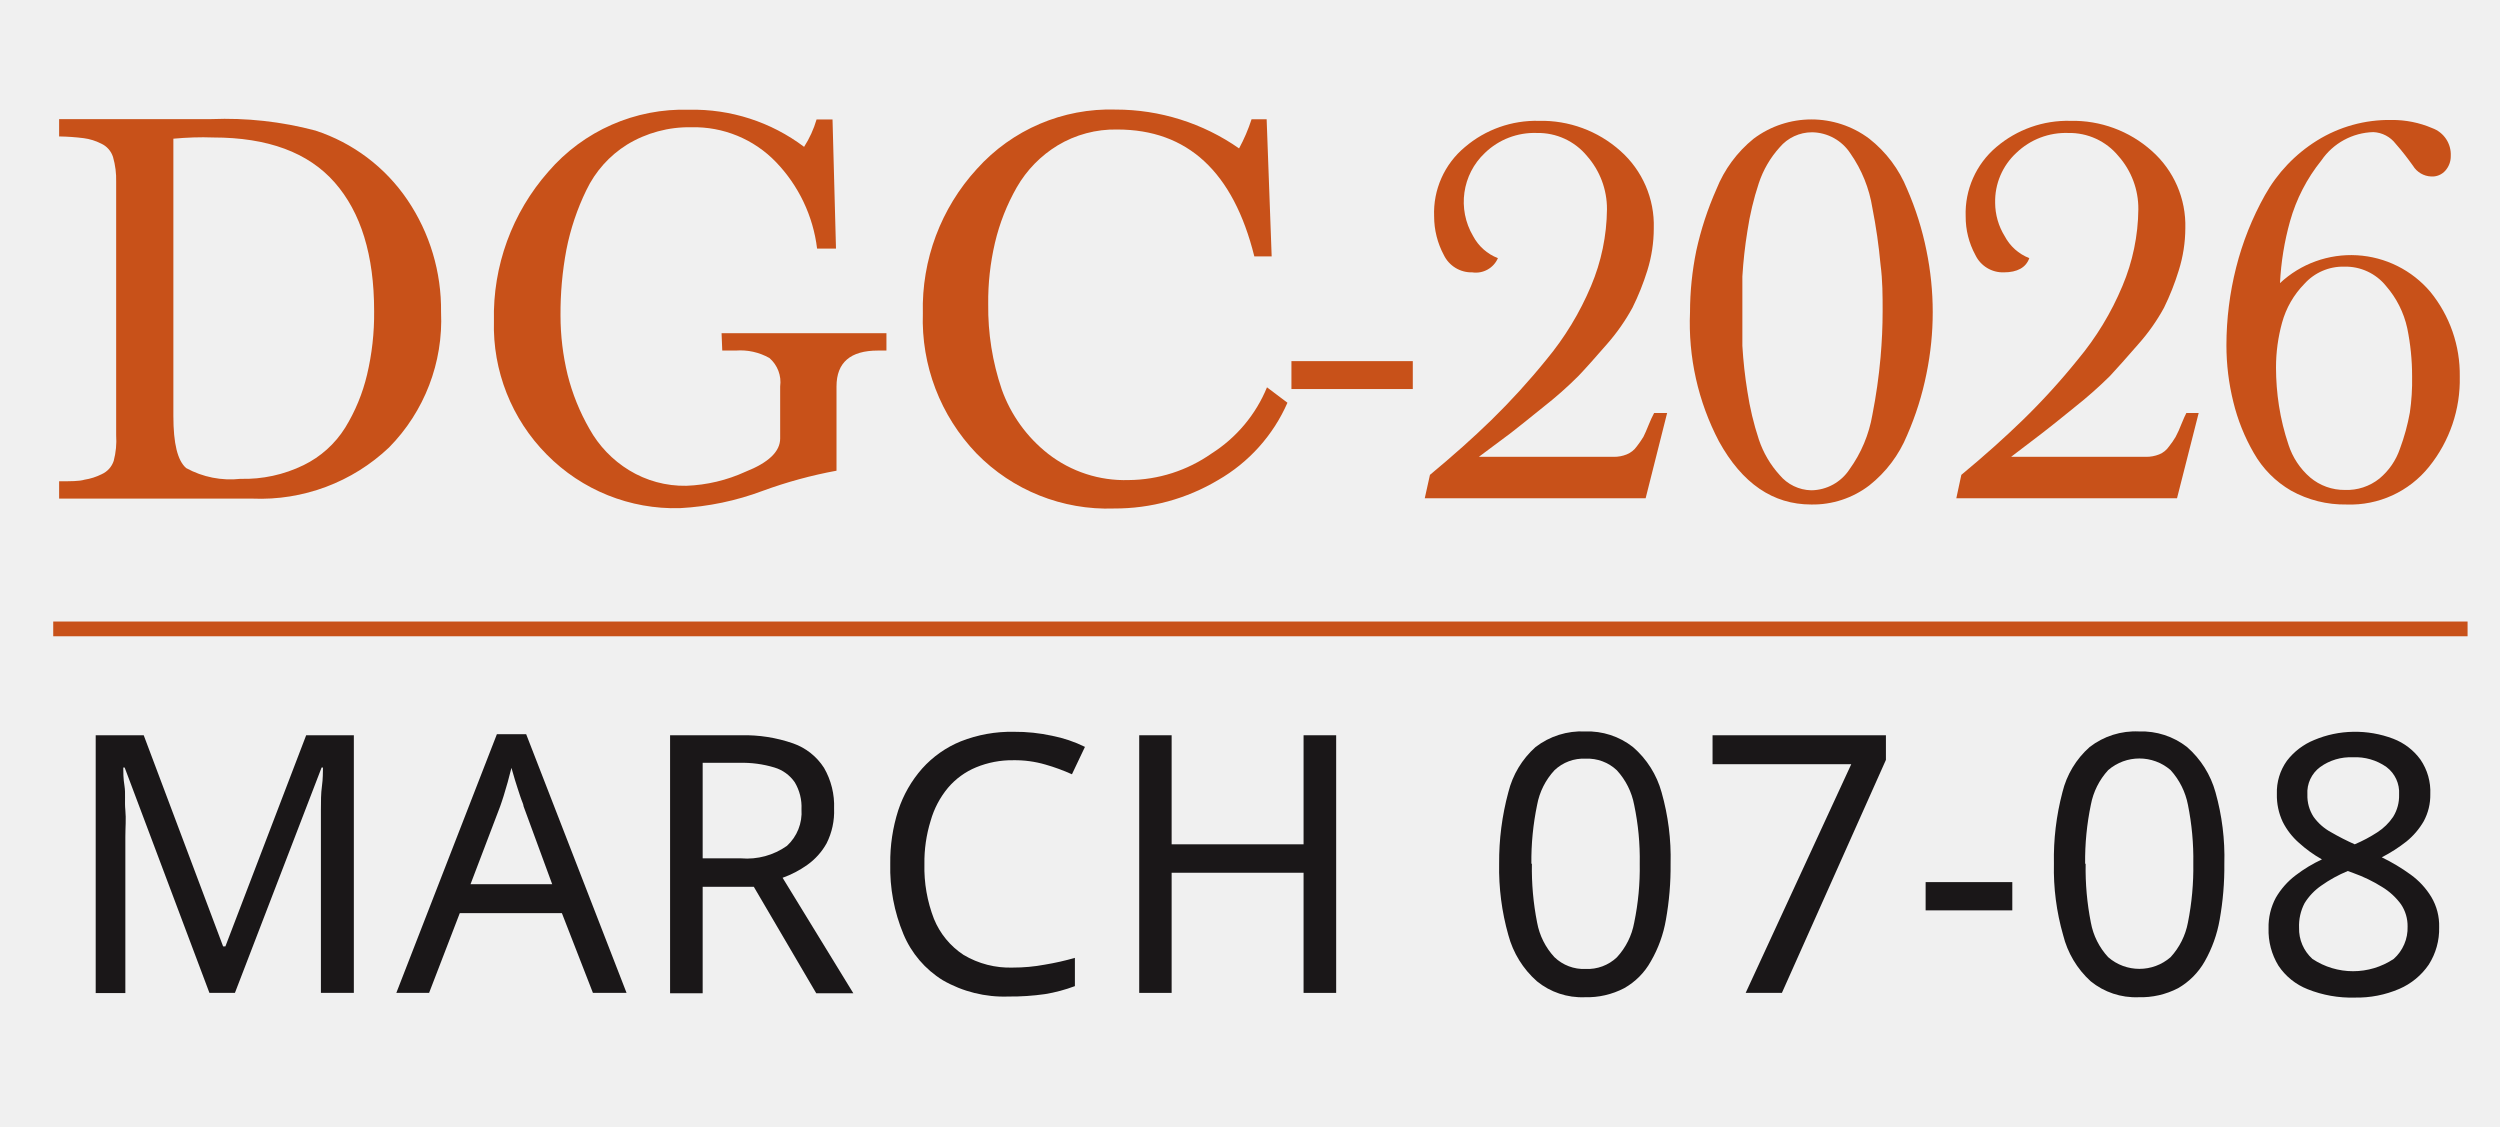
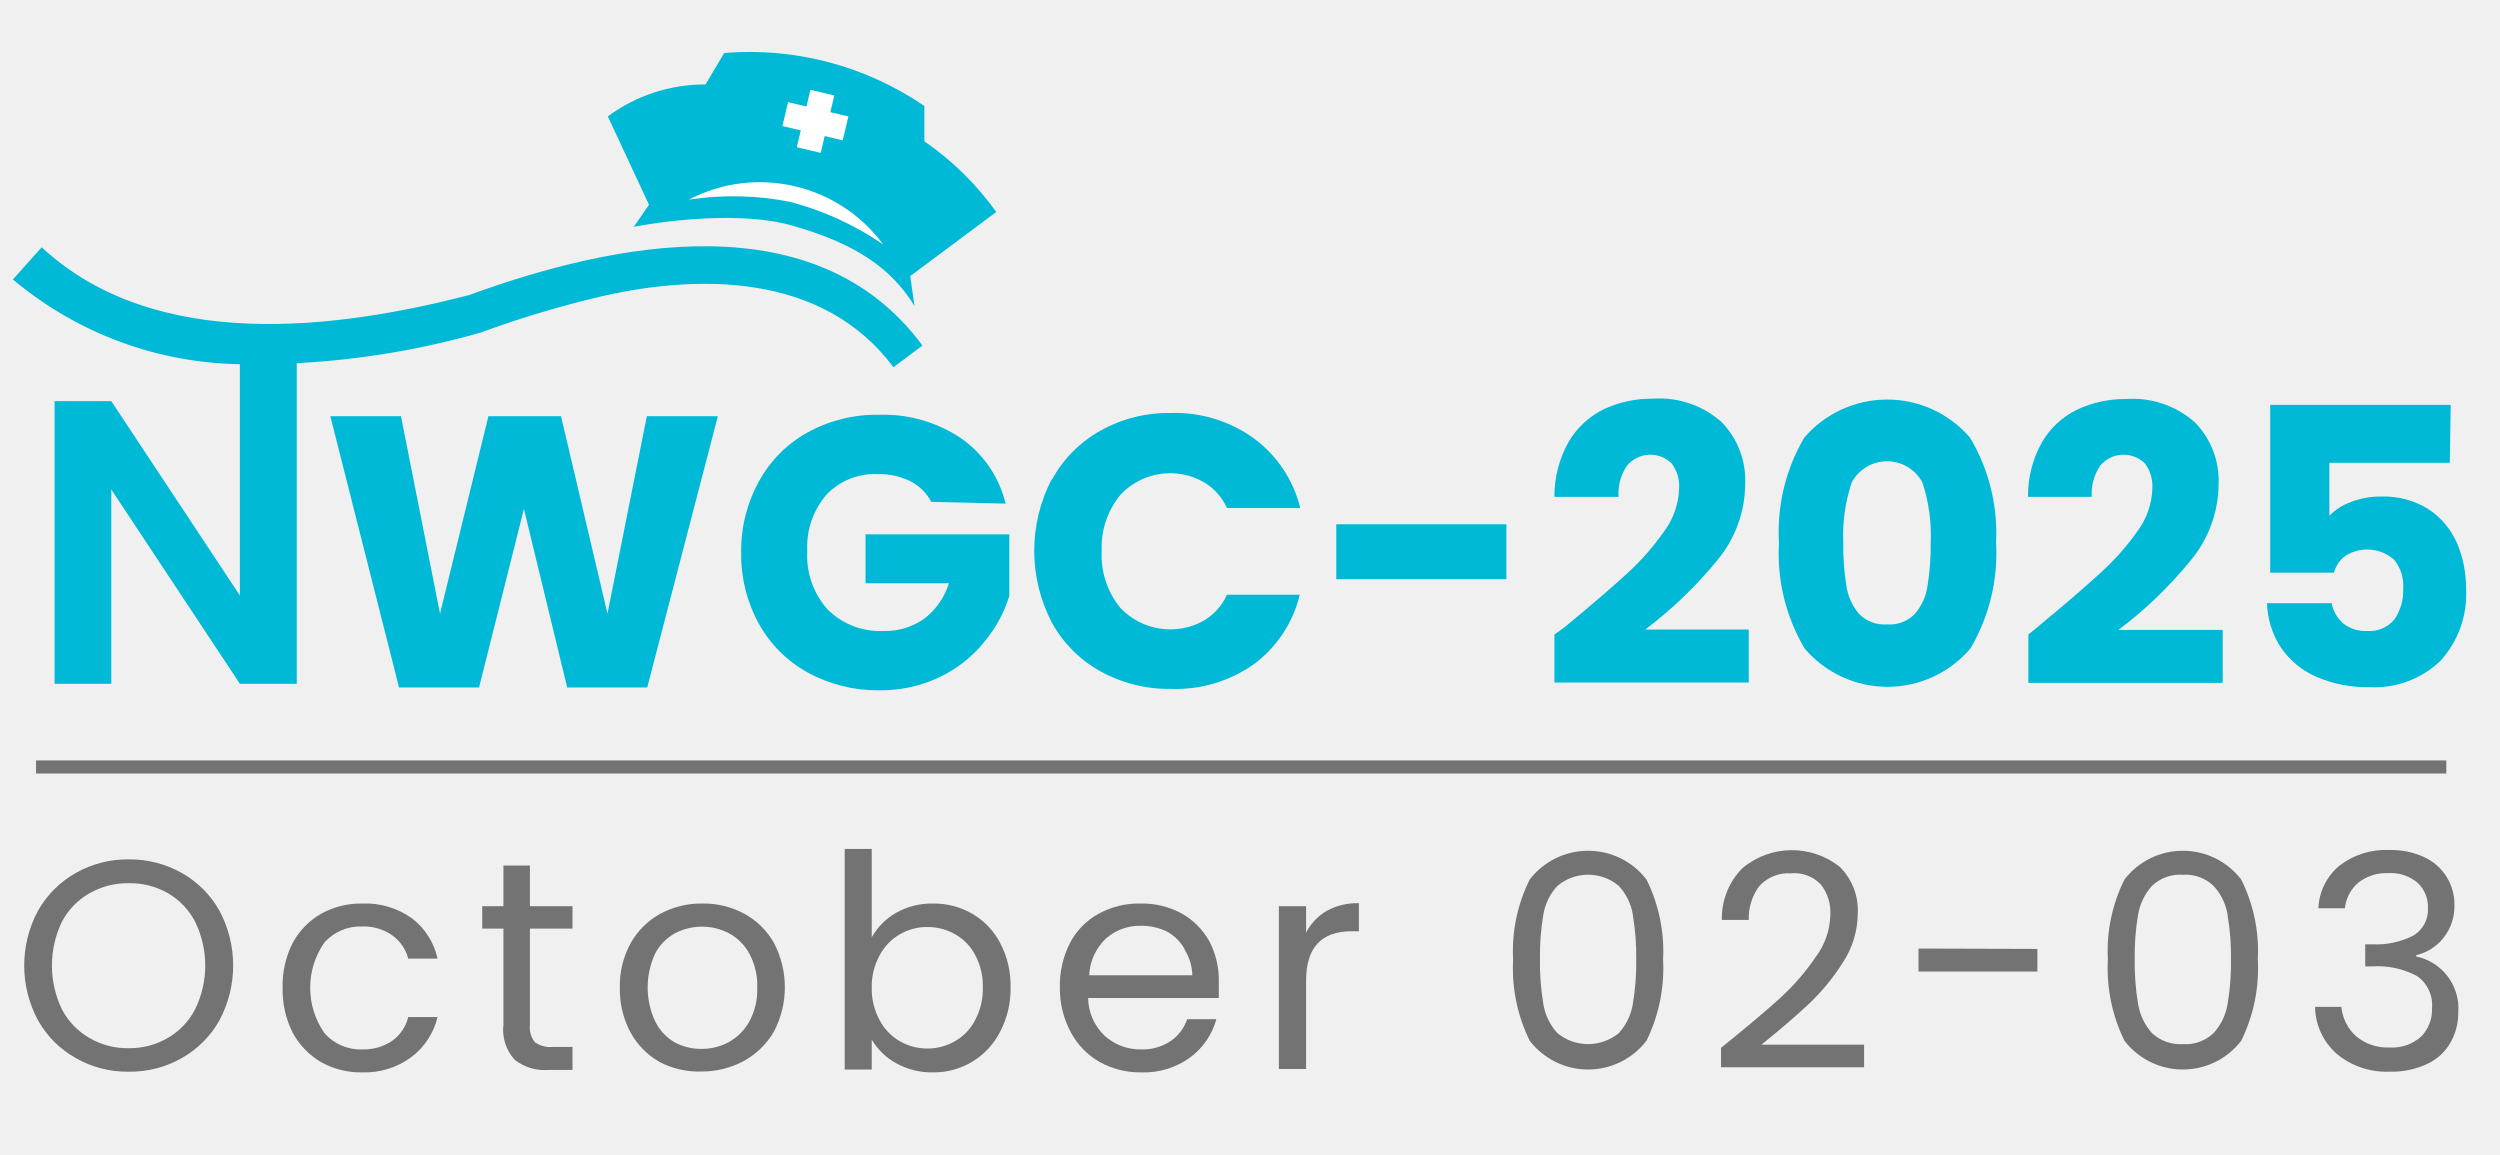
- <svg xmlns="http://www.w3.org/2000/svg" id="Layer_1" data-name="Layer 1" viewBox="0 0 144.2 65">
+ <svg xmlns="http://www.w3.org/2000/svg" id="Layer_1" data-name="Layer 1" viewBox="0 0 141.53 65.36">
  <defs>
-     <style>.cls-1{fill:#c85119;}.cls-2{fill:#1a1718;}</style>
+     <style>.cls-1{fill:#737373;}.cls-2{fill:#00b9d7;}.cls-3{fill:#fff;}</style>
  </defs>
-   <path class="cls-1" d="M3.41,7.87v-1c.49,0,1.22,0,2.2,0H10c1,0,1.71,0,2.19,0a20.24,20.24,0,0,1,6,.66,10.25,10.25,0,0,1,5.31,4A11.29,11.29,0,0,1,25.44,18a10.46,10.46,0,0,1-3,7.81,10.79,10.79,0,0,1-7.88,2.95H3.41v-1c.68,0,1.17,0,1.46-.09a3.38,3.38,0,0,0,1-.32,1.28,1.28,0,0,0,.69-.77A4.6,4.6,0,0,0,6.7,25.1V10.49a4.7,4.7,0,0,0-.18-1.43,1.27,1.27,0,0,0-.69-.78,3.11,3.11,0,0,0-1-.31A12.63,12.63,0,0,0,3.41,7.87ZM10,8V24c0,1.58.24,2.57.74,3a5.31,5.31,0,0,0,3.13.62,7.82,7.82,0,0,0,3.64-.79,5.86,5.86,0,0,0,2.4-2.16,10.44,10.44,0,0,0,1.26-3.05,15.19,15.19,0,0,0,.41-3.68q0-4.83-2.28-7.42t-7-2.59C11.54,7.9,10.77,7.93,10,8Z" />
-   <path class="cls-1" d="M41.62,19.22h9.51v1h-.49c-1.59,0-2.39.69-2.39,2.07v4.86A26.06,26.06,0,0,0,44,28.31a16,16,0,0,1-4.78,1,10.36,10.36,0,0,1-7.68-3.09,10.52,10.52,0,0,1-3.05-7.71,12.57,12.57,0,0,1,3.14-8.61,10.28,10.28,0,0,1,8.12-3.57,10.62,10.62,0,0,1,6.63,2.14,6.13,6.13,0,0,0,.72-1.58h.92l.2,7.45H47.13a8.71,8.71,0,0,0-2.38-5,6.55,6.55,0,0,0-4.87-2,6.88,6.88,0,0,0-3.71,1,6.3,6.3,0,0,0-2.35,2.63,14,14,0,0,0-1.15,3.43,19.89,19.89,0,0,0-.34,3.8,14.55,14.55,0,0,0,.41,3.42A12.26,12.26,0,0,0,34,24.74a6.5,6.5,0,0,0,2.28,2.38,6.11,6.11,0,0,0,3.31.9A9,9,0,0,0,43,27.21Q45,26.42,45,25.29v-3a1.84,1.84,0,0,0-.62-1.64,3.42,3.42,0,0,0-1.94-.43h-.78Z" />
-   <path class="cls-1" d="M73.06,6.88l.29,7.91h-1q-1.82-7.32-7.91-7.32A6.42,6.42,0,0,0,61,8.39a6.78,6.78,0,0,0-2.35,2.41A12,12,0,0,0,57.39,14,14.88,14.88,0,0,0,57,17.55a14.74,14.74,0,0,0,.78,4.91,8.24,8.24,0,0,0,2.68,3.72,7.19,7.19,0,0,0,4.64,1.51,8.44,8.44,0,0,0,4.78-1.53,8.21,8.21,0,0,0,3.2-3.82l1.18.89a9.57,9.57,0,0,1-4,4.46,11.62,11.62,0,0,1-6,1.64,10.56,10.56,0,0,1-7.94-3.18,11.13,11.13,0,0,1-3.09-8.08,11.88,11.88,0,0,1,3.12-8.33,10.32,10.32,0,0,1,8-3.42,12.41,12.41,0,0,1,7.12,2.24,10,10,0,0,0,.72-1.68Z" />
-   <path class="cls-1" d="M81.49,20.83v1.61h-7V20.83Z" />
-   <path class="cls-1" d="M96.16,23.82l-1.24,4.92H82.18l.3-1.35q2-1.66,3.53-3.15a40.6,40.6,0,0,0,3.18-3.49,16.85,16.85,0,0,0,2.58-4.25,11.65,11.65,0,0,0,.92-4.43A4.61,4.61,0,0,0,91.54,9a3.65,3.65,0,0,0-2.89-1.33,4.1,4.1,0,0,0-3,1.15,3.88,3.88,0,0,0-.68,4.8,2.74,2.74,0,0,0,1.43,1.27,1.39,1.39,0,0,1-1.48.82,1.77,1.77,0,0,1-1.64-1,4.73,4.73,0,0,1-.56-2.23,4.93,4.93,0,0,1,1.78-4,6.33,6.33,0,0,1,4.26-1.51,6.82,6.82,0,0,1,4.7,1.73,5.73,5.73,0,0,1,1.93,4.47,8.19,8.19,0,0,1-.37,2.43,14.57,14.57,0,0,1-.86,2.15,11.66,11.66,0,0,1-1.47,2.1c-.67.77-1.22,1.39-1.65,1.84a22.14,22.14,0,0,1-2,1.77c-.9.73-1.53,1.23-1.89,1.51L85.3,26.35h7.78a1.93,1.93,0,0,0,.75-.14,1.32,1.32,0,0,0,.58-.46,6.28,6.28,0,0,0,.38-.55c.08-.16.19-.4.32-.73a6.62,6.62,0,0,1,.3-.65Z" />
-   <path class="cls-1" d="M104.47,29.1q-3.31,0-5.32-3.64A14.7,14.7,0,0,1,97.48,18a17.85,17.85,0,0,1,.36-3.53A18.5,18.5,0,0,1,99,10.92,7.16,7.16,0,0,1,101.15,8a5.56,5.56,0,0,1,6.67,0A7.05,7.05,0,0,1,110,10.9a17.47,17.47,0,0,1,1.12,3.56,17.63,17.63,0,0,1,0,7.09A17.27,17.27,0,0,1,110,25.11,7.15,7.15,0,0,1,107.82,28,5.36,5.36,0,0,1,104.47,29.1Zm0-.82a2.67,2.67,0,0,0,2.21-1.21A7.55,7.55,0,0,0,108,23.92a32,32,0,0,0,.47-3.3c.08-.91.12-1.8.12-2.68s0-1.76-.12-2.67A32,32,0,0,0,108,12a7.55,7.55,0,0,0-1.27-3.15,2.68,2.68,0,0,0-2.21-1.22,2.44,2.44,0,0,0-1.87.87,5.8,5.8,0,0,0-1.2,2.06,16.63,16.63,0,0,0-.66,2.77,25.88,25.88,0,0,0-.29,2.62c0,.69,0,1.37,0,2s0,1.33,0,2a26,26,0,0,0,.29,2.63,16.87,16.87,0,0,0,.66,2.77,5.75,5.75,0,0,0,1.2,2.05A2.44,2.44,0,0,0,104.47,28.28Z" />
-   <path class="cls-1" d="M126.82,23.82l-1.25,4.92H112.84l.29-1.35c1.34-1.11,2.51-2.16,3.53-3.15a39,39,0,0,0,3.18-3.49,16.56,16.56,0,0,0,2.58-4.25,11.65,11.65,0,0,0,.92-4.43A4.57,4.57,0,0,0,122.19,9a3.65,3.65,0,0,0-2.89-1.33,4.11,4.11,0,0,0-3,1.15,3.8,3.8,0,0,0-1.22,2.88,3.69,3.69,0,0,0,.55,1.92,2.72,2.72,0,0,0,1.42,1.27c-.19.54-.69.82-1.47.82a1.76,1.76,0,0,1-1.64-1,4.61,4.61,0,0,1-.56-2.23,5,5,0,0,1,1.77-4,6.34,6.34,0,0,1,4.27-1.51,6.82,6.82,0,0,1,4.69,1.73,5.74,5.74,0,0,1,1.94,4.47,8.21,8.21,0,0,1-.38,2.43,14.6,14.6,0,0,1-.85,2.15,11.28,11.28,0,0,1-1.48,2.1c-.67.77-1.22,1.39-1.64,1.84a24.15,24.15,0,0,1-2,1.77c-.9.73-1.52,1.23-1.89,1.51L116,26.35h7.78a2,2,0,0,0,.76-.14,1.25,1.25,0,0,0,.57-.46,4.65,4.65,0,0,0,.38-.55,6.21,6.21,0,0,0,.33-.73c.13-.32.23-.54.29-.65Z" />
-   <path class="cls-1" d="M131.51,16.33a6,6,0,0,1,8.67.5,7.56,7.56,0,0,1,1.7,4.89,8,8,0,0,1-1.77,5.2,5.83,5.83,0,0,1-4.76,2.18,6.36,6.36,0,0,1-3.2-.8A5.82,5.82,0,0,1,130,26.13a11.11,11.11,0,0,1-1.18-2.94,13.58,13.58,0,0,1-.4-3.28,18.39,18.39,0,0,1,.56-4.48,17.13,17.13,0,0,1,1.66-4.17,8.71,8.71,0,0,1,3-3.15,7.88,7.88,0,0,1,4.3-1.19,5.8,5.8,0,0,1,2.35.47A1.62,1.62,0,0,1,141.36,9a1.24,1.24,0,0,1-.31.84,1,1,0,0,1-.81.34,1.29,1.29,0,0,1-1.06-.62c-.3-.42-.62-.84-1-1.27a1.72,1.72,0,0,0-1.28-.67,3.75,3.75,0,0,0-3,1.63,9.8,9.8,0,0,0-1.81,3.51A16.14,16.14,0,0,0,131.51,16.33Zm7.62,5.39a13.74,13.74,0,0,0-.28-2.79,5.49,5.49,0,0,0-1.22-2.43,3,3,0,0,0-2.41-1.12,3,3,0,0,0-2.31,1,5.13,5.13,0,0,0-1.28,2.23,9.69,9.69,0,0,0-.35,2.59,14.51,14.51,0,0,0,.17,2.2,13.62,13.62,0,0,0,.55,2.25,4.19,4.19,0,0,0,1.25,1.89,3.06,3.06,0,0,0,2,.72,3,3,0,0,0,2-.66,3.85,3.85,0,0,0,1.18-1.72A12.18,12.18,0,0,0,139,23.8,12.79,12.79,0,0,0,139.13,21.72Z" />
-   <path class="cls-2" d="M12.08,57.27l-4.89-13H7.11c0,.27,0,.63.07,1.06s0,.9.05,1.4,0,1,0,1.55v9H5.52V42.41H8.29l4.58,12.18H13l4.66-12.18h2.75V57.27H18.51V48.14c0-.49,0-1,0-1.45s0-.93.06-1.35.05-.78.06-1.07h-.08l-5,13Z" />
-   <path class="cls-2" d="M34.2,57.27l-1.79-4.6H26.52l-1.77,4.6H22.86l5.8-14.92h1.69l5.79,14.92Zm-4-10.76c0-.11-.11-.31-.2-.6s-.2-.59-.29-.9-.16-.56-.21-.72c-.07.27-.15.56-.22.84l-.23.78c-.08.24-.14.44-.2.6L27.14,51h4.71Z" />
-   <path class="cls-2" d="M42.75,42.41a8.5,8.5,0,0,1,3,.47,3.49,3.49,0,0,1,1.78,1.41,4.36,4.36,0,0,1,.58,2.35,4.09,4.09,0,0,1-.43,2,3.77,3.77,0,0,1-1.12,1.25,5.83,5.83,0,0,1-1.42.74l4.08,6.66H47.08l-3.6-6.14H40.53v6.14H38.65V42.41ZM42.65,44H40.53v5.51h2.22a4,4,0,0,0,2.64-.72,2.61,2.61,0,0,0,.84-2.11,2.77,2.77,0,0,0-.39-1.56,2.18,2.18,0,0,0-1.17-.85A6.37,6.37,0,0,0,42.65,44Z" />
-   <path class="cls-2" d="M58.44,43.85a5.44,5.44,0,0,0-2.14.41,4.25,4.25,0,0,0-1.62,1.18,5.17,5.17,0,0,0-1,1.9,8.07,8.07,0,0,0-.36,2.5A8.19,8.19,0,0,0,53.87,53a4.53,4.53,0,0,0,1.71,2.08,5.21,5.21,0,0,0,2.84.73,9.94,9.94,0,0,0,1.85-.17A15.25,15.25,0,0,0,62,55.25v1.63a9.08,9.08,0,0,1-1.72.46,14.12,14.12,0,0,1-2.11.14,7.08,7.08,0,0,1-3.79-.94,5.7,5.7,0,0,1-2.27-2.66,9.94,9.94,0,0,1-.76-4.06,9.71,9.71,0,0,1,.46-3.08,6.91,6.91,0,0,1,1.38-2.41,6.06,6.06,0,0,1,2.23-1.57,7.92,7.92,0,0,1,3.06-.55,10,10,0,0,1,2.21.23,7.63,7.63,0,0,1,1.89.64l-.75,1.58a11.22,11.22,0,0,0-1.53-.56A6.3,6.3,0,0,0,58.44,43.85Z" />
-   <path class="cls-2" d="M77.07,57.27H75.19V50.34H67.58v6.93H65.71V42.41h1.87V48.7h7.61V42.41h1.88Z" />
-   <path class="cls-2" d="M96.36,49.82a17.4,17.4,0,0,1-.27,3.23,7.22,7.22,0,0,1-.87,2.4A4,4,0,0,1,93.68,57a4.62,4.62,0,0,1-2.27.52,4.11,4.11,0,0,1-2.76-.92A5.42,5.42,0,0,1,87,53.93a14.1,14.1,0,0,1-.53-4.11A15.35,15.35,0,0,1,87,45.7a5.14,5.14,0,0,1,1.57-2.61,4.35,4.35,0,0,1,2.86-.9,4.22,4.22,0,0,1,2.76.9,5.31,5.31,0,0,1,1.65,2.61A13.77,13.77,0,0,1,96.36,49.82Zm-8,0a16,16,0,0,0,.3,3.39,4,4,0,0,0,1,2,2.44,2.44,0,0,0,1.8.68,2.46,2.46,0,0,0,1.8-.67,4,4,0,0,0,1-2,15.48,15.48,0,0,0,.32-3.41,15.13,15.13,0,0,0-.32-3.38,4.07,4.07,0,0,0-1-2,2.46,2.46,0,0,0-1.8-.67,2.43,2.43,0,0,0-1.8.67,4,4,0,0,0-1,2A15.89,15.89,0,0,0,88.33,49.82Z" />
-   <path class="cls-2" d="M100.69,57.27l6.09-13.19h-8V42.41h10v1.42l-6,13.44Z" />
-   <path class="cls-2" d="M111.07,52.51V50.88h5v1.63Z" />
-   <path class="cls-2" d="M128.3,49.82a17.4,17.4,0,0,1-.27,3.23,7.45,7.45,0,0,1-.86,2.4A4.13,4.13,0,0,1,125.63,57a4.66,4.66,0,0,1-2.28.52,4.11,4.11,0,0,1-2.76-.92A5.34,5.34,0,0,1,119,53.93a13.77,13.77,0,0,1-.53-4.11,15,15,0,0,1,.49-4.12,5.08,5.08,0,0,1,1.57-2.61,4.31,4.31,0,0,1,2.85-.9,4.25,4.25,0,0,1,2.77.9,5.37,5.37,0,0,1,1.64,2.61A13.77,13.77,0,0,1,128.3,49.82Zm-8,0a16,16,0,0,0,.3,3.39,4,4,0,0,0,1,2,2.74,2.74,0,0,0,3.6,0,4.07,4.07,0,0,0,1-2,16.19,16.19,0,0,0,.31-3.41,15.82,15.82,0,0,0-.31-3.38,4.16,4.16,0,0,0-1-2,2.75,2.75,0,0,0-3.6,0,4.07,4.07,0,0,0-1,2A15.89,15.89,0,0,0,120.27,49.82Z" />
-   <path class="cls-2" d="M135.73,42.21a6.15,6.15,0,0,1,2.31.4,3.47,3.47,0,0,1,1.57,1.2,3.27,3.27,0,0,1,.57,2,3.16,3.16,0,0,1-.38,1.56,4.22,4.22,0,0,1-1,1.17,8.84,8.84,0,0,1-1.42.91,10.79,10.79,0,0,1,1.67,1,4.4,4.4,0,0,1,1.19,1.29,3.22,3.22,0,0,1,.45,1.74,3.83,3.83,0,0,1-.6,2.16,3.94,3.94,0,0,1-1.7,1.4,6.17,6.17,0,0,1-2.57.5,6.81,6.81,0,0,1-2.71-.48,3.62,3.62,0,0,1-1.69-1.36,3.91,3.91,0,0,1-.57-2.16,3.55,3.55,0,0,1,.42-1.76,4.38,4.38,0,0,1,1.14-1.29,8.1,8.1,0,0,1,1.52-.92,7.17,7.17,0,0,1-1.32-.95,4,4,0,0,1-.94-1.21,3.57,3.57,0,0,1-.34-1.61,3.11,3.11,0,0,1,.58-1.92,3.77,3.77,0,0,1,1.58-1.2A6,6,0,0,1,135.73,42.21Zm-3.12,11.3a2.34,2.34,0,0,0,.77,1.8,4.23,4.23,0,0,0,4.69,0,2.4,2.4,0,0,0,.8-1.87,2.24,2.24,0,0,0-.38-1.28,3.75,3.75,0,0,0-1.09-1,8.46,8.46,0,0,0-1.65-.8l-.33-.12a7.82,7.82,0,0,0-1.54.85,3.42,3.42,0,0,0-.95,1A2.82,2.82,0,0,0,132.61,53.51Zm3.1-9.83a3,3,0,0,0-1.88.56,1.83,1.83,0,0,0-.74,1.59,2.23,2.23,0,0,0,.36,1.29,3,3,0,0,0,1,.88,14.55,14.55,0,0,0,1.37.7,8.31,8.31,0,0,0,1.3-.69,3.16,3.16,0,0,0,.92-.9,2.31,2.31,0,0,0,.34-1.28,1.84,1.84,0,0,0-.73-1.59A3.1,3.1,0,0,0,135.71,43.68Z" />
-   <rect class="cls-1" x="3.07" y="35.85" width="139.26" height="0.85" />
+   <path class="cls-1" d="M4.29,59.9a5.57,5.57,0,0,1-2.14-2.14,6.55,6.55,0,0,1,0-6.2,5.64,5.64,0,0,1,2.14-2.14,5.94,5.94,0,0,1,3-.77,6,6,0,0,1,3,.77,5.59,5.59,0,0,1,2.13,2.13,6.59,6.59,0,0,1,0,6.22,5.59,5.59,0,0,1-2.13,2.13,5.88,5.88,0,0,1-3,.77A5.84,5.84,0,0,1,4.29,59.9ZM9.5,58.76a4,4,0,0,0,1.55-1.63,5.64,5.64,0,0,0,0-4.94A4,4,0,0,0,9.5,50.56,4.32,4.32,0,0,0,7.28,50a4.33,4.33,0,0,0-2.23.58A4,4,0,0,0,3.5,52.19a5.73,5.73,0,0,0,0,4.94,4,4,0,0,0,1.56,1.63,4.23,4.23,0,0,0,2.22.58A4.28,4.28,0,0,0,9.5,58.76Z" />
+   <path class="cls-1" d="M16.56,53.4a4.19,4.19,0,0,1,1.6-1.66,4.62,4.62,0,0,1,2.34-.59,4.53,4.53,0,0,1,2.81.83,3.89,3.89,0,0,1,1.46,2.29H23.11a2.33,2.33,0,0,0-.92-1.33,2.79,2.79,0,0,0-1.69-.49,2.73,2.73,0,0,0-2.13.9,4.48,4.48,0,0,0,0,5.14,2.71,2.71,0,0,0,2.13.92,2.86,2.86,0,0,0,1.69-.48,2.31,2.31,0,0,0,.92-1.35h1.66a4,4,0,0,1-1.49,2.27,4.43,4.43,0,0,1-2.78.86,4.62,4.62,0,0,1-2.34-.59,4.25,4.25,0,0,1-1.6-1.68A5.34,5.34,0,0,1,16,55.91,5.28,5.28,0,0,1,16.56,53.4Z" />
+   <path class="cls-1" d="M30,52.57V58a1.33,1.33,0,0,0,.28,1,1.48,1.48,0,0,0,1,.27h1.13v1.3H31.07A2.74,2.74,0,0,1,29.14,60,2.52,2.52,0,0,1,28.5,58V52.57H27.3V51.3h1.2V49H30V51.3h2.41v1.27Z" />
+   <path class="cls-1" d="M37.34,60.12a4.3,4.3,0,0,1-1.65-1.68,5.17,5.17,0,0,1-.6-2.53,5,5,0,0,1,.61-2.51,4.28,4.28,0,0,1,1.68-1.67,4.88,4.88,0,0,1,2.38-.58,4.82,4.82,0,0,1,2.38.58,4.26,4.26,0,0,1,1.68,1.66,5.41,5.41,0,0,1,0,5,4.48,4.48,0,0,1-1.72,1.68,5,5,0,0,1-2.39.59A4.78,4.78,0,0,1,37.34,60.12ZM41.25,59a3,3,0,0,0,1.17-1.17,3.72,3.72,0,0,0,.45-1.89A3.83,3.83,0,0,0,42.43,54a2.86,2.86,0,0,0-1.15-1.16,3.31,3.31,0,0,0-3.08,0A2.79,2.79,0,0,0,37.08,54a4.56,4.56,0,0,0,0,3.8A2.77,2.77,0,0,0,38.18,59a3.12,3.12,0,0,0,1.52.38A3.21,3.21,0,0,0,41.25,59Z" />
+   <path class="cls-1" d="M50.74,51.67a4.09,4.09,0,0,1,2.08-.52,4.33,4.33,0,0,1,2.24.59,4.12,4.12,0,0,1,1.57,1.66,5.14,5.14,0,0,1,.58,2.49,5.21,5.21,0,0,1-.58,2.5,4.21,4.21,0,0,1-3.81,2.32,4.16,4.16,0,0,1-2.11-.53,3.62,3.62,0,0,1-1.36-1.33v1.7H47.82V48.06h1.53v5A3.68,3.68,0,0,1,50.74,51.67Zm4.47,2.4a2.88,2.88,0,0,0-1.14-1.18,3.12,3.12,0,0,0-1.57-.41,3.05,3.05,0,0,0-1.57.42,2.94,2.94,0,0,0-1.14,1.2,3.65,3.65,0,0,0-.44,1.81,3.7,3.7,0,0,0,.44,1.83,2.94,2.94,0,0,0,1.14,1.2,3.14,3.14,0,0,0,3.14,0,2.88,2.88,0,0,0,1.14-1.2,3.75,3.75,0,0,0,.43-1.85A3.68,3.68,0,0,0,55.21,54.07Z" />
+   <path class="cls-1" d="M69,56.5h-7.4a3,3,0,0,0,.94,2.14,3,3,0,0,0,2.07.77,2.85,2.85,0,0,0,1.66-.47,2.48,2.48,0,0,0,.94-1.24h1.65a4,4,0,0,1-1.49,2.17,4.44,4.44,0,0,1-2.76.84,4.72,4.72,0,0,1-2.36-.59,4.25,4.25,0,0,1-1.63-1.68A5.28,5.28,0,0,1,60,55.91a5.35,5.35,0,0,1,.57-2.52,4,4,0,0,1,1.62-1.66,4.75,4.75,0,0,1,2.39-.58,4.7,4.7,0,0,1,2.33.57,4.08,4.08,0,0,1,1.56,1.58A4.73,4.73,0,0,1,69,55.57C69,55.87,69,56.18,69,56.5Zm-1.93-2.76a2.56,2.56,0,0,0-1-1,3.31,3.31,0,0,0-1.48-.33,2.89,2.89,0,0,0-2,.74,3.06,3.06,0,0,0-.93,2.06h5.84A2.83,2.83,0,0,0,67.05,53.74Z" />
+   <path class="cls-1" d="M75.1,51.57a3.59,3.59,0,0,1,1.83-.44v1.59h-.41c-1.72,0-2.58.93-2.58,2.8v5H72.4V51.3h1.54v1.5A3,3,0,0,1,75.1,51.57Z" />
+   <path class="cls-1" d="M86.6,49.79a4.17,4.17,0,0,1,6.61,0,9.1,9.1,0,0,1,.94,4.53,9.31,9.31,0,0,1-.94,4.6,4.17,4.17,0,0,1-6.61,0,9.31,9.31,0,0,1-.94-4.6A9.1,9.1,0,0,1,86.6,49.79Zm5.84,2a3.13,3.13,0,0,0-.8-1.64,2.7,2.7,0,0,0-3.47,0,3.13,3.13,0,0,0-.8,1.64,13.56,13.56,0,0,0-.19,2.49,14,14,0,0,0,.19,2.55,3.2,3.2,0,0,0,.8,1.66,2.74,2.74,0,0,0,3.47,0,3.2,3.2,0,0,0,.8-1.66,14,14,0,0,0,.19-2.55A13.56,13.56,0,0,0,92.44,51.83Z" />
+   <path class="cls-1" d="M100.79,56.49a13.28,13.28,0,0,0,2-2.31,4.13,4.13,0,0,0,.83-2.37,2.58,2.58,0,0,0-.53-1.73,2.08,2.08,0,0,0-1.71-.64,2.23,2.23,0,0,0-1.78.72A3.05,3.05,0,0,0,99,52.08H97.48a4,4,0,0,1,1.15-2.92,4.35,4.35,0,0,1,5.54-.07,3.46,3.46,0,0,1,1,2.65,5.06,5.06,0,0,1-.83,2.73,12.15,12.15,0,0,1-1.9,2.33c-.71.67-1.62,1.45-2.72,2.34h5.81v1.28H97.43v-1.1Q99.57,57.6,100.79,56.49Z" />
+   <path class="cls-1" d="M115.34,53.72V55h-6.73v-1.3Z" />
+   <path class="cls-1" d="M120.27,49.79a4.17,4.17,0,0,1,6.61,0,9.1,9.1,0,0,1,.94,4.53,9.31,9.31,0,0,1-.94,4.6,4.17,4.17,0,0,1-6.61,0,9.31,9.31,0,0,1-.94-4.6A9.1,9.1,0,0,1,120.27,49.79Zm5.84,2a3.13,3.13,0,0,0-.8-1.64,2.27,2.27,0,0,0-1.73-.63,2.31,2.31,0,0,0-1.75.63,3.2,3.2,0,0,0-.79,1.64,13.56,13.56,0,0,0-.19,2.49,14,14,0,0,0,.19,2.55,3.27,3.27,0,0,0,.79,1.66,2.35,2.35,0,0,0,1.75.62,2.3,2.3,0,0,0,1.73-.62,3.2,3.2,0,0,0,.8-1.66,14,14,0,0,0,.19-2.55A13.56,13.56,0,0,0,126.11,51.83Z" />
+   <path class="cls-1" d="M132.45,49a4.27,4.27,0,0,1,2.8-.88,4.45,4.45,0,0,1,2,.41,2.93,2.93,0,0,1,1.7,2.73,2.84,2.84,0,0,1-.6,1.81,2.75,2.75,0,0,1-1.56,1v.08a3,3,0,0,1,2.38,3.14,3.45,3.45,0,0,1-.44,1.73,2.94,2.94,0,0,1-1.32,1.21,4.67,4.67,0,0,1-2.11.44,4.44,4.44,0,0,1-2.93-.94A3.61,3.61,0,0,1,131.06,57h1.49a2.53,2.53,0,0,0,.83,1.66,2.74,2.74,0,0,0,1.89.64,2.46,2.46,0,0,0,1.8-.62,2.15,2.15,0,0,0,.61-1.59,2,2,0,0,0-.84-1.83,4.74,4.74,0,0,0-2.55-.55h-.39V53.46h.4a4.58,4.58,0,0,0,2.35-.51,1.7,1.7,0,0,0,.8-1.55,1.86,1.86,0,0,0-.59-1.43,2.35,2.35,0,0,0-1.66-.54,2.54,2.54,0,0,0-1.69.54,2.18,2.18,0,0,0-.76,1.45h-1.5A3.29,3.29,0,0,1,132.45,49Z" />
+   <path class="cls-2" d="M35.88,12.84s5.41-1.09,9-.06,5.58,2.41,6.89,4.54l-.24-1.69L56.4,12a16.56,16.56,0,0,0-4.07-4V6A17.52,17.52,0,0,0,41,3L39.94,4.78a9.24,9.24,0,0,0-5.53,1.81l2.33,5Z" />
+   <path class="cls-3" d="M39,11.3a8.68,8.68,0,0,1,11,2.54,17,17,0,0,0-5.25-2.41A16.61,16.61,0,0,0,39,11.3Z" />
+   <path class="cls-2" d="M2.36,14C8.83,20,19.12,18.62,26.54,16.71c8.21-3,19.65-5.33,25.68,2.85l-1.64,1.23c-4-5.37-11.14-5.35-17.09-3.88a59.81,59.81,0,0,0-6.29,1.92,46.75,46.75,0,0,1-13.47,1.79,20.45,20.45,0,0,1-13-4.8L2.36,14Z" />
+   <rect class="cls-3" x="44.49" y="6.17" width="3.34" height="1.39" transform="translate(28.84 50.2) rotate(-76.66)" />
+   <rect class="cls-3" x="45.47" y="5.11" width="1.39" height="3.51" transform="translate(28.83 50.2) rotate(-76.66)" />
+   <path class="cls-2" d="M16.8,38.71H13.58l-7.28-11v11H3.09v-16H6.3l7.28,11V19.26H16.8Z" />
+   <rect class="cls-1" x="2.04" y="43.05" width="136.45" height="0.74" />
+   <path class="cls-2" d="M40.64,23.56l-4,15.36H32.11L29.66,28.81,27.12,38.92H22.59L18.7,23.56h4l2.21,11.18,2.74-11.18h4.11l2.63,11.18,2.23-11.18Z" />
+   <path class="cls-2" d="M52.72,28.41a2.74,2.74,0,0,0-1.19-1.17,3.92,3.92,0,0,0-1.83-.4A3.78,3.78,0,0,0,46.79,28a4.53,4.53,0,0,0-1.09,3.18,4.58,4.58,0,0,0,1.15,3.32A4.19,4.19,0,0,0,50,35.72a3.79,3.79,0,0,0,2.33-.7,4,4,0,0,0,1.39-2H49V30.25h8.14v3.48a7.44,7.44,0,0,1-1.41,2.6,7.27,7.27,0,0,1-2.53,2,7.75,7.75,0,0,1-3.46.75,8.19,8.19,0,0,1-4-1,7.05,7.05,0,0,1-2.78-2.77,8.06,8.06,0,0,1-1-4,8.08,8.08,0,0,1,1-4.05,7,7,0,0,1,2.76-2.78,8.11,8.11,0,0,1,4.05-1,7.86,7.86,0,0,1,4.65,1.34,6.32,6.32,0,0,1,2.51,3.69Z" />
+   <path class="cls-2" d="M59.55,27.16a7,7,0,0,1,2.75-2.78,7.88,7.88,0,0,1,4-1A7.6,7.6,0,0,1,71,24.83a6.93,6.93,0,0,1,2.61,3.93H69.46a3.26,3.26,0,0,0-1.3-1.46,3.85,3.85,0,0,0-4.72.7,4.66,4.66,0,0,0-1.07,3.21,4.67,4.67,0,0,0,1.07,3.22,3.89,3.89,0,0,0,4.72.7,3.26,3.26,0,0,0,1.3-1.46h4.12A6.87,6.87,0,0,1,71,37.59,7.66,7.66,0,0,1,66.29,39a8,8,0,0,1-4-1,7,7,0,0,1-2.75-2.77,8.78,8.78,0,0,1,0-8.1Z" />
+   <path class="cls-2" d="M85.28,29.68v3.11H75.65V29.68Z" />
+   <path class="cls-2" d="M88.74,35.37c1.43-1.18,2.55-2.15,3.38-2.91a14.32,14.32,0,0,0,2.09-2.38,4.29,4.29,0,0,0,.85-2.43,2.16,2.16,0,0,0-.41-1.4,1.72,1.72,0,0,0-2.55.12,2.81,2.81,0,0,0-.47,1.76H88A6.25,6.25,0,0,1,88.81,25a4.72,4.72,0,0,1,2-1.84,6.32,6.32,0,0,1,2.74-.59,5.3,5.3,0,0,1,3.93,1.34,4.74,4.74,0,0,1,1.32,3.48,6.83,6.83,0,0,1-1.59,4.34,23.87,23.87,0,0,1-4.07,3.91H99v3h-11V35.92C88.56,35.53,88.78,35.34,88.74,35.37Z" />
+   <path class="cls-2" d="M102.14,24.78a6.18,6.18,0,0,1,9.39,0A10.53,10.53,0,0,1,113,30.71a10.59,10.59,0,0,1-1.45,6,6.16,6.16,0,0,1-9.39,0,10.59,10.59,0,0,1-1.45-6A10.53,10.53,0,0,1,102.14,24.78Zm6.69,2.53a2.27,2.27,0,0,0-4,0,9.44,9.44,0,0,0-.48,3.4,13.92,13.92,0,0,0,.18,2.46,3.08,3.08,0,0,0,.71,1.58,2,2,0,0,0,1.58.6,2,2,0,0,0,1.59-.6,3.16,3.16,0,0,0,.71-1.58,13.92,13.92,0,0,0,.18-2.46A9.44,9.44,0,0,0,108.83,27.31Z" />
+   <path class="cls-2" d="M115.5,35.37c1.43-1.18,2.55-2.15,3.38-2.91A14.32,14.32,0,0,0,121,30.08a4.29,4.29,0,0,0,.85-2.43,2.16,2.16,0,0,0-.41-1.4,1.72,1.72,0,0,0-2.55.12,2.81,2.81,0,0,0-.47,1.76h-3.61a6.14,6.14,0,0,1,.8-3.11,4.64,4.64,0,0,1,2-1.84,6.32,6.32,0,0,1,2.74-.59,5.3,5.3,0,0,1,3.93,1.34,4.74,4.74,0,0,1,1.32,3.48A6.83,6.83,0,0,1,124,31.75a23.5,23.5,0,0,1-4.07,3.91h5.9v3h-11V35.92C115.32,35.53,115.54,35.34,115.5,35.37Z" />
+   <path class="cls-2" d="M138.69,26.2h-6.82v3a3.14,3.14,0,0,1,1.22-.78,4.56,4.56,0,0,1,1.71-.31,4.74,4.74,0,0,1,2.72.74,4.45,4.45,0,0,1,1.59,1.93,6.57,6.57,0,0,1,.5,2.56,5.61,5.61,0,0,1-1.44,4.06,5.4,5.4,0,0,1-4.07,1.5,7.14,7.14,0,0,1-3-.6,4.69,4.69,0,0,1-2-1.68,4.86,4.86,0,0,1-.76-2.47H132a2,2,0,0,0,.64,1.13,2,2,0,0,0,1.38.44,1.81,1.81,0,0,0,1.53-.65,2.84,2.84,0,0,0,.5-1.75,2.32,2.32,0,0,0-.52-1.64,2.31,2.31,0,0,0-2.76-.21,1.74,1.74,0,0,0-.64.95h-3.61V22.92h10.22Z" />
</svg>
